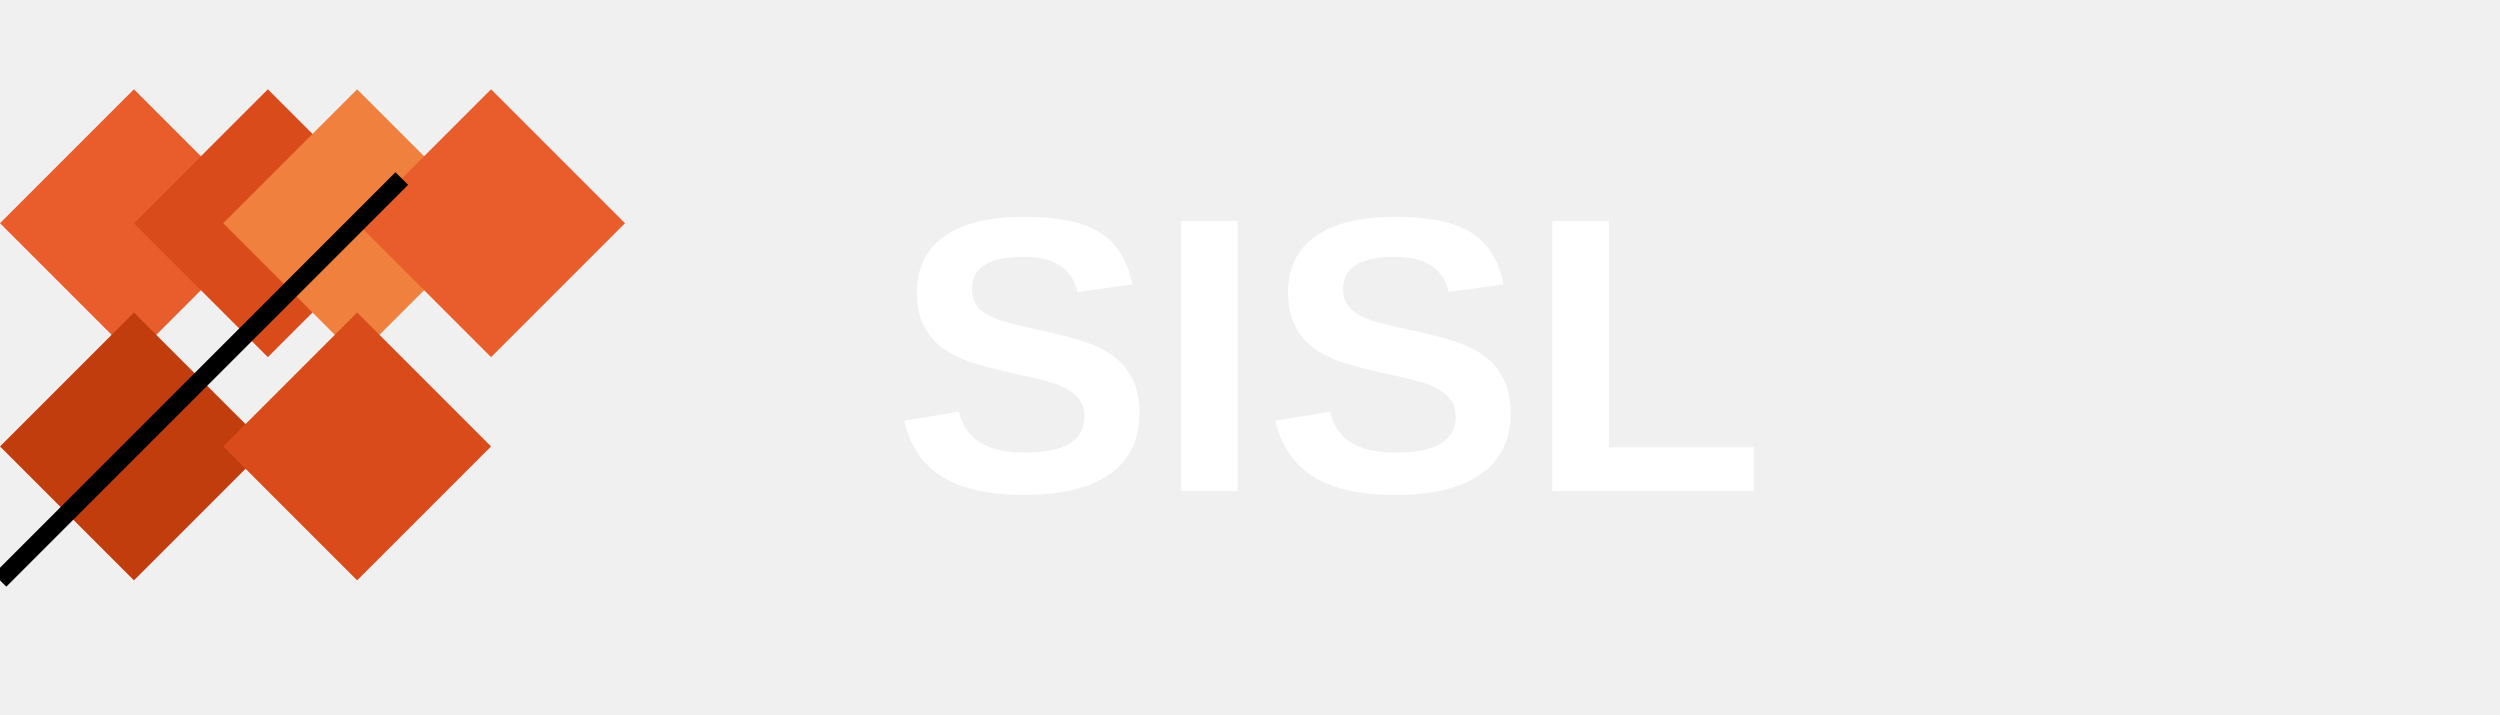
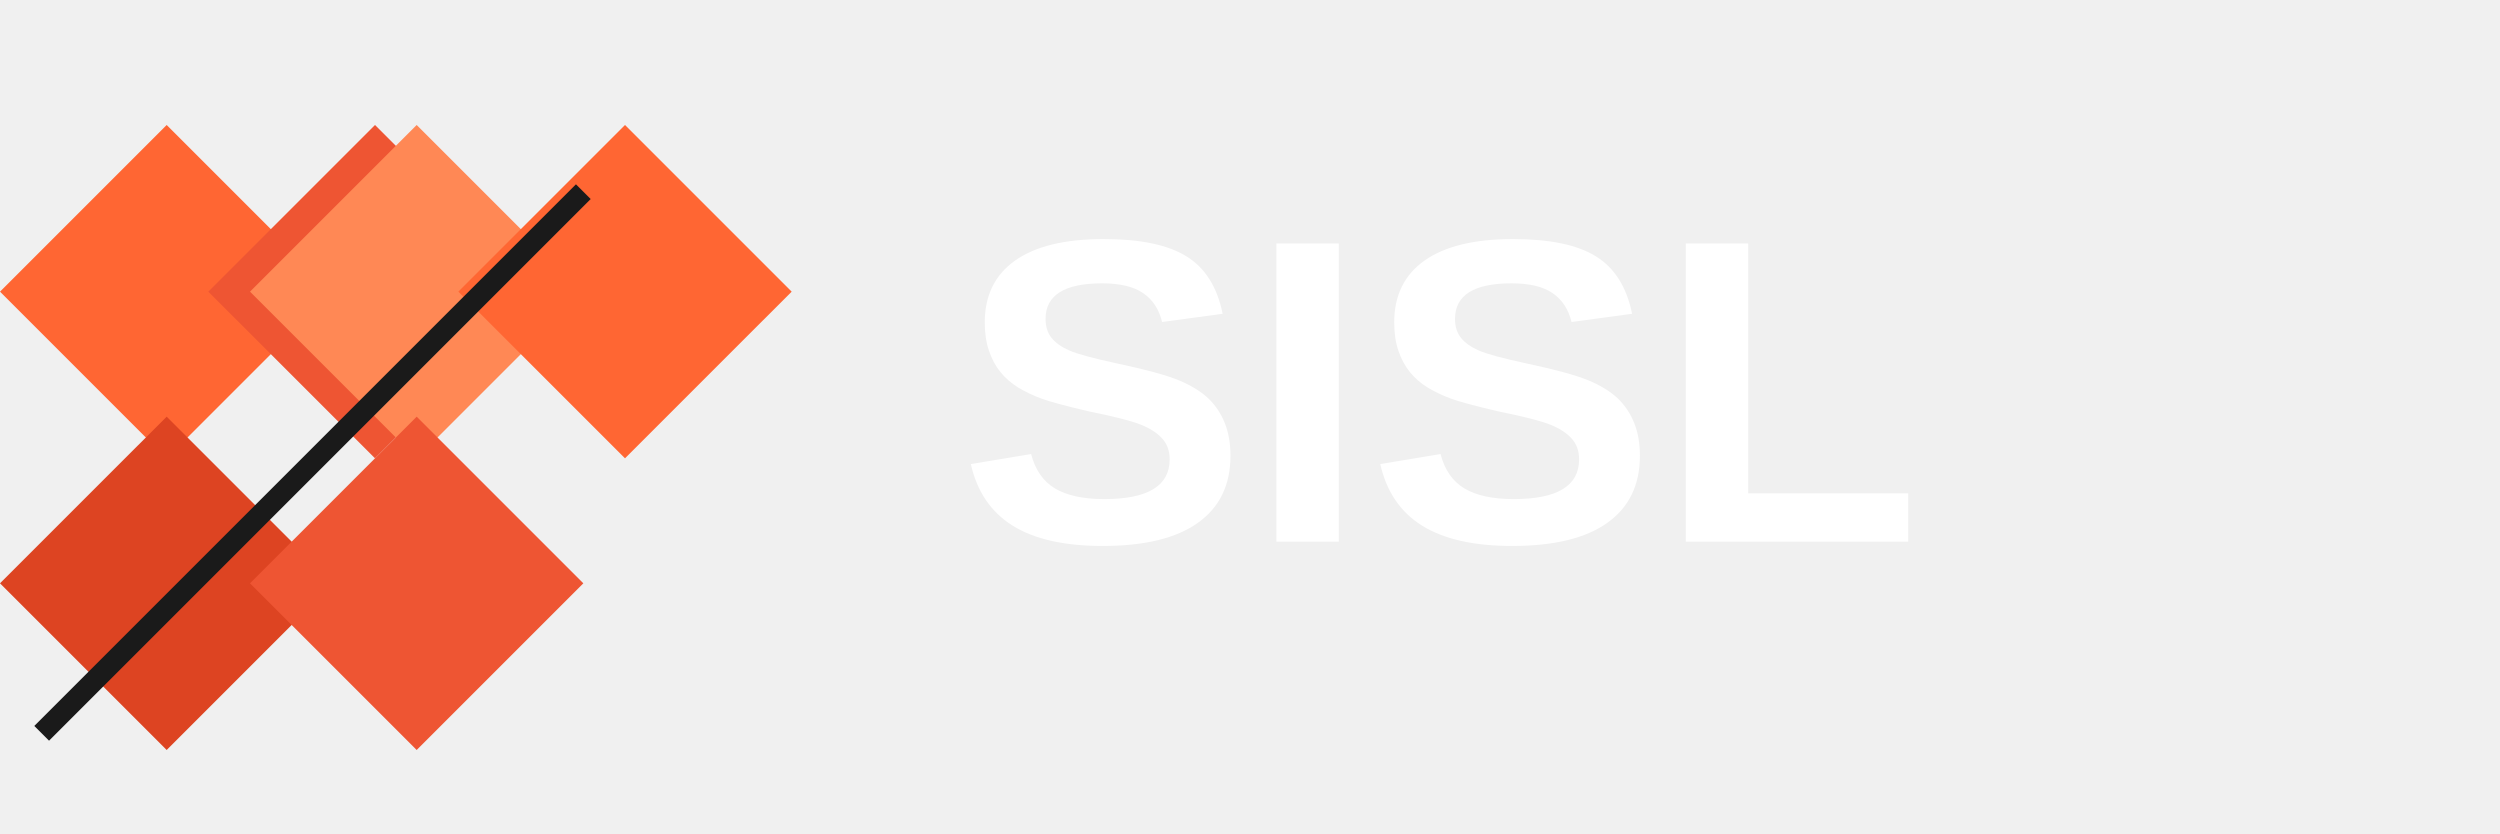
- <svg xmlns="http://www.w3.org/2000/svg" viewBox="0 0 280 80">
-   <polygon points="15,10 30,25 15,40 0,25" fill="#E85D2B" />
-   <polygon points="30,10 45,25 30,40 15,25" fill="#D94B1B" />
-   <polygon points="15,35 30,50 15,65 0,50" fill="#C23D0D" />
-   <polygon points="40,10 55,25 40,40 25,25" fill="#F0803D" />
-   <polygon points="55,10 70,25 55,40 40,25" fill="#E85D2B" />
-   <polygon points="40,35 55,50 40,65 25,50" fill="#D94B1B" />
-   <line x1="0" y1="65" x2="45" y2="20" stroke="#000000" stroke-width="2" />
-   <text x="100" y="55" font-family="Arial, sans-serif" font-size="44" font-weight="bold" fill="#FFFFFF">SISL</text>
+ <svg xmlns="http://www.w3.org/2000/svg" viewBox="0 0 300 100">
+   <polygon points="20,15 40,35 20,55 0,35" fill="#FF6633" />
+   <polygon points="45,15 65,35 45,55 25,35" fill="#EE5533" />
+   <polygon points="20,50 40,70 20,90 0,70" fill="#DD4422" />
+   <polygon points="50,15 70,35 50,55 30,35" fill="#FF8855" />
+   <polygon points="75,15 95,35 75,55 55,35" fill="#FF6633" />
+   <polygon points="50,50 70,70 50,90 30,70" fill="#EE5533" />
+   <line x1="5" y1="88" x2="70" y2="23" stroke="#1a1a1a" stroke-width="2.5" />
+   <text x="115" y="65" font-family="Arial, Helvetica, sans-serif" font-size="52" font-weight="bold" fill="#FFFFFF">SISL</text>
</svg>
